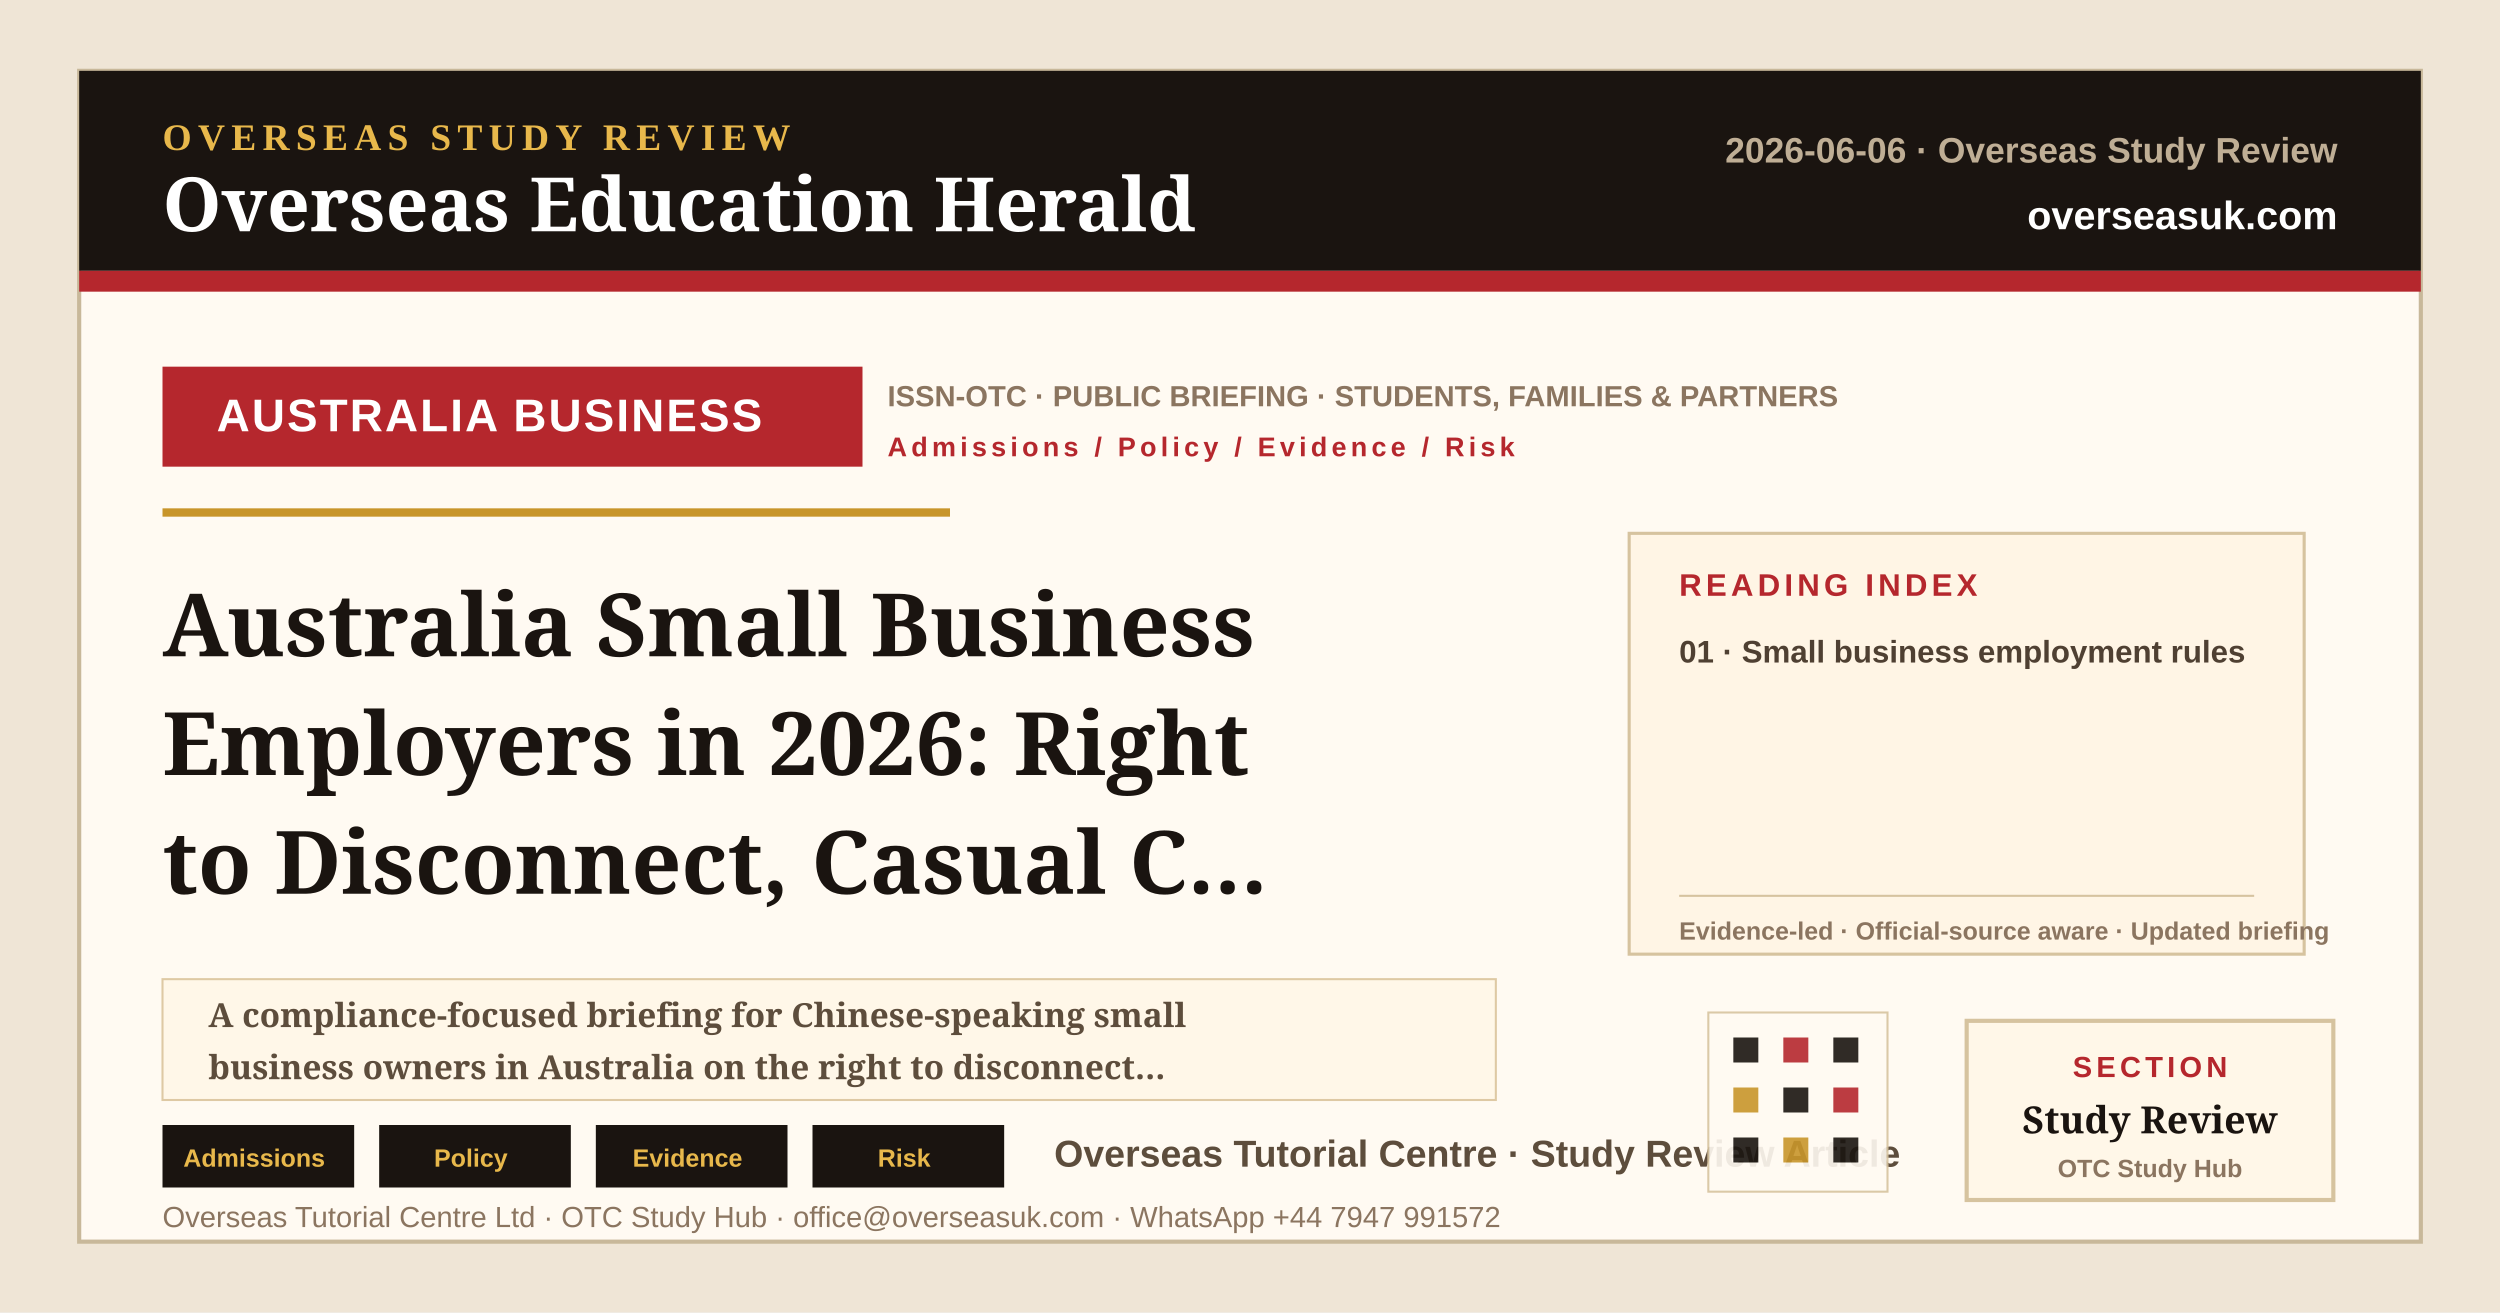
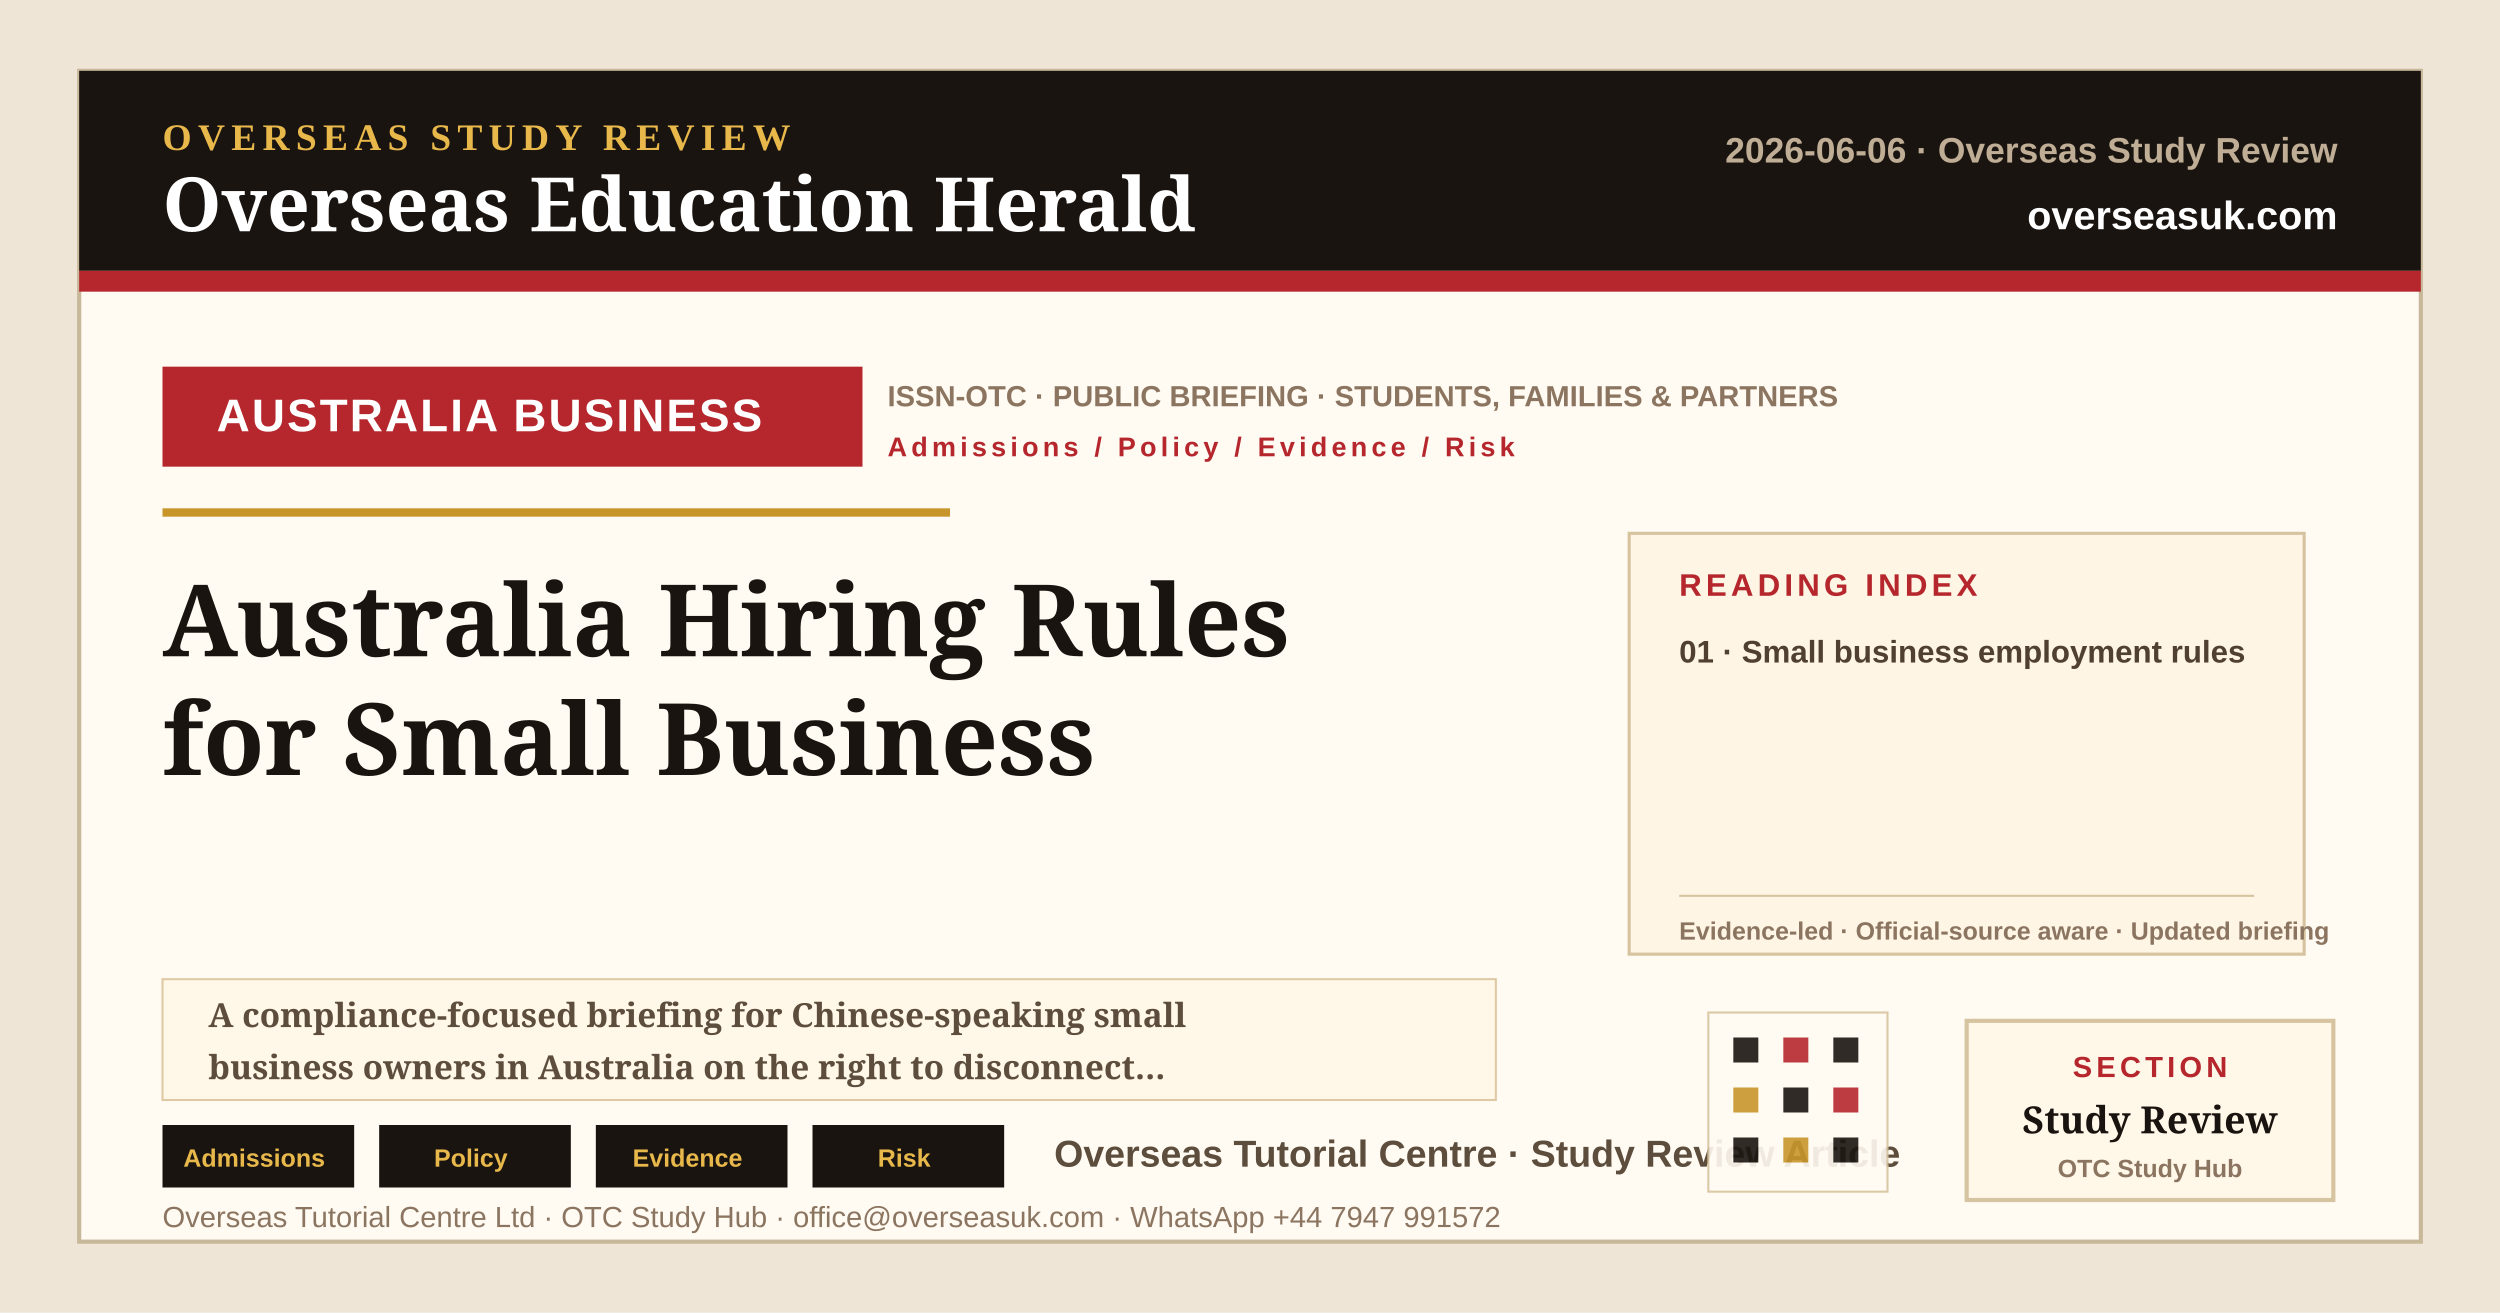
<svg xmlns="http://www.w3.org/2000/svg" width="1200" height="630" viewBox="0 0 1200 630">
  <rect width="1200" height="630" fill="#efe5d6" />
  <rect x="38" y="34" width="1124" height="562" fill="#fffaf2" stroke="#c8b89a" stroke-width="2" />
  <rect x="38" y="34" width="1124" height="96" fill="#1a1410" />
  <rect x="38" y="130" width="1124" height="10" fill="#b5272d" />
  <text x="78" y="72" fill="#e8b84b" font-family="Georgia, 'Times New Roman', serif" font-size="18" font-weight="700" letter-spacing="3">OVERSEAS STUDY REVIEW</text>
  <text x="78" y="111" fill="#ffffff" font-family="'Noto Serif TC', 'Songti TC', Georgia, serif" font-size="36" font-weight="900">Overseas Education Herald</text>
  <text x="1122" y="78" text-anchor="end" fill="#bfae95" font-family="'Noto Sans TC', Arial, sans-serif" font-size="17" font-weight="700">2026-06-06 · Overseas Study Review</text>
  <text x="1122" y="110" text-anchor="end" fill="#ffffff" font-family="'Noto Sans TC', Arial, sans-serif" font-size="19" font-weight="800">overseasuk.com</text>
  <rect x="78" y="176" width="336" height="48" fill="#b5272d" />
  <text x="104" y="207" fill="#ffffff" font-family="'Noto Sans TC', Arial, sans-serif" font-size="22" font-weight="900" letter-spacing="1">AUSTRALIA BUSINESS</text>
  <text x="426" y="195" fill="#8b7560" font-family="'Noto Sans TC', Arial, sans-serif" font-size="14" font-weight="800">ISSN-OTC · PUBLIC BRIEFING · STUDENTS, FAMILIES &amp; PARTNERS</text>
  <text x="426" y="219" fill="#b5272d" font-family="'Noto Sans TC', Arial, sans-serif" font-size="13" font-weight="900" letter-spacing="2">Admissions  /  Policy  /  Evidence  /  Risk</text>
  <line x1="78" y1="246" x2="456" y2="246" stroke="#c8952a" stroke-width="4" />
-   <text x="78" y="315" fill="#1a1410" font-family="'Noto Serif TC', 'Songti TC', Georgia, serif" font-size="42" font-weight="900">Australia Small Business</text>
-   <text x="78" y="372" fill="#1a1410" font-family="'Noto Serif TC', 'Songti TC', Georgia, serif" font-size="42" font-weight="900">Employers in 2026: Right</text>
-   <text x="78" y="429" fill="#1a1410" font-family="'Noto Serif TC', 'Songti TC', Georgia, serif" font-size="42" font-weight="900">to Disconnect, Casual C…</text>
+   <text x="78" y="315" fill="#1a1410" font-family="'Noto Serif TC', 'Songti TC', Georgia, serif" font-size="48" font-weight="900">Australia Hiring Rules</text>
+   <text x="78" y="372" fill="#1a1410" font-family="'Noto Serif TC', 'Songti TC', Georgia, serif" font-size="48" font-weight="900">for Small Business</text>
  <rect x="782" y="256" width="324" height="202" fill="#fff5e5" stroke="#d6c39f" stroke-width="1.5" />
  <text x="806" y="286" fill="#b5272d" font-family="'Noto Sans TC', Arial, sans-serif" font-size="15" font-weight="900" letter-spacing="2">READING INDEX</text>
  <text x="806" y="318" fill="#4f4032" font-family="'Noto Sans TC', Arial, sans-serif" font-size="15" font-weight="800">01 · Small business employment rules</text>
  <line x1="806" y1="430" x2="1082" y2="430" stroke="#d6c39f" stroke-width="1" />
  <text x="806" y="451" fill="#8b7560" font-family="'Noto Sans TC', Arial, sans-serif" font-size="12" font-weight="700">Evidence-led · Official-source aware · Updated briefing</text>
  <rect x="78" y="470" width="640" height="58" fill="#fff7e8" stroke="#dec9a4" stroke-width="1" />
  <text x="100" y="493" fill="#5d4d3c" font-family="'Noto Serif TC', 'Songti TC', Georgia, serif" font-size="16" font-weight="600">A compliance-focused briefing for Chinese-speaking small</text>
  <text x="100" y="518" fill="#5d4d3c" font-family="'Noto Serif TC', 'Songti TC', Georgia, serif" font-size="16" font-weight="600">business owners in Australia on the right to disconnect…</text>
  <rect x="78" y="540" width="92" height="30" fill="#1a1410" />
  <text x="122" y="560" text-anchor="middle" fill="#e8b84b" font-family="'Noto Sans TC', Arial, sans-serif" font-size="12" font-weight="900">Admissions</text>
  <rect x="182" y="540" width="92" height="30" fill="#1a1410" />
  <text x="226" y="560" text-anchor="middle" fill="#e8b84b" font-family="'Noto Sans TC', Arial, sans-serif" font-size="12" font-weight="900">Policy</text>
  <rect x="286" y="540" width="92" height="30" fill="#1a1410" />
  <text x="330" y="560" text-anchor="middle" fill="#e8b84b" font-family="'Noto Sans TC', Arial, sans-serif" font-size="12" font-weight="900">Evidence</text>
  <rect x="390" y="540" width="92" height="30" fill="#1a1410" />
  <text x="434" y="560" text-anchor="middle" fill="#e8b84b" font-family="'Noto Sans TC', Arial, sans-serif" font-size="12" font-weight="900">Risk</text>
  <text x="506" y="560" fill="#5d4d3c" font-family="'Noto Sans TC', Arial, sans-serif" font-size="18" font-weight="900">Overseas Tutorial Centre · Study Review Article</text>
  <text x="78" y="589" fill="#8b7560" font-family="'Noto Sans TC', Arial, sans-serif" font-size="14">Overseas Tutorial Centre Ltd · OTC Study Hub · office@overseasuk.com · WhatsApp +44 7947 991572</text>
  <g opacity="0.9">
    <rect x="820" y="486" width="86" height="86" fill="#fffaf2" stroke="#d6c39f" stroke-width="1" />
    <rect x="832" y="498" width="12" height="12" fill="#1a1410" />
    <rect x="856" y="498" width="12" height="12" fill="#b5272d" />
    <rect x="880" y="498" width="12" height="12" fill="#1a1410" />
    <rect x="832" y="522" width="12" height="12" fill="#c8952a" />
    <rect x="856" y="522" width="12" height="12" fill="#1a1410" />
    <rect x="880" y="522" width="12" height="12" fill="#b5272d" />
    <rect x="832" y="546" width="12" height="12" fill="#1a1410" />
    <rect x="856" y="546" width="12" height="12" fill="#c8952a" />
    <rect x="880" y="546" width="12" height="12" fill="#1a1410" />
  </g>
  <rect x="944" y="490" width="176" height="86" fill="#fff7e8" stroke="#d6c39f" stroke-width="2" />
  <text x="1032" y="517" text-anchor="middle" fill="#b5272d" font-family="'Noto Sans TC', Arial, sans-serif" font-size="14" font-weight="900" letter-spacing="2">SECTION</text>
  <text x="1032" y="544" text-anchor="middle" fill="#1a1410" font-family="'Noto Serif TC', 'Songti TC', Georgia, serif" font-size="18" font-weight="900">Study Review</text>
  <text x="1032" y="565" text-anchor="middle" fill="#8b7560" font-family="'Noto Sans TC', Arial, sans-serif" font-size="12" font-weight="800">OTC Study Hub</text>
</svg>
